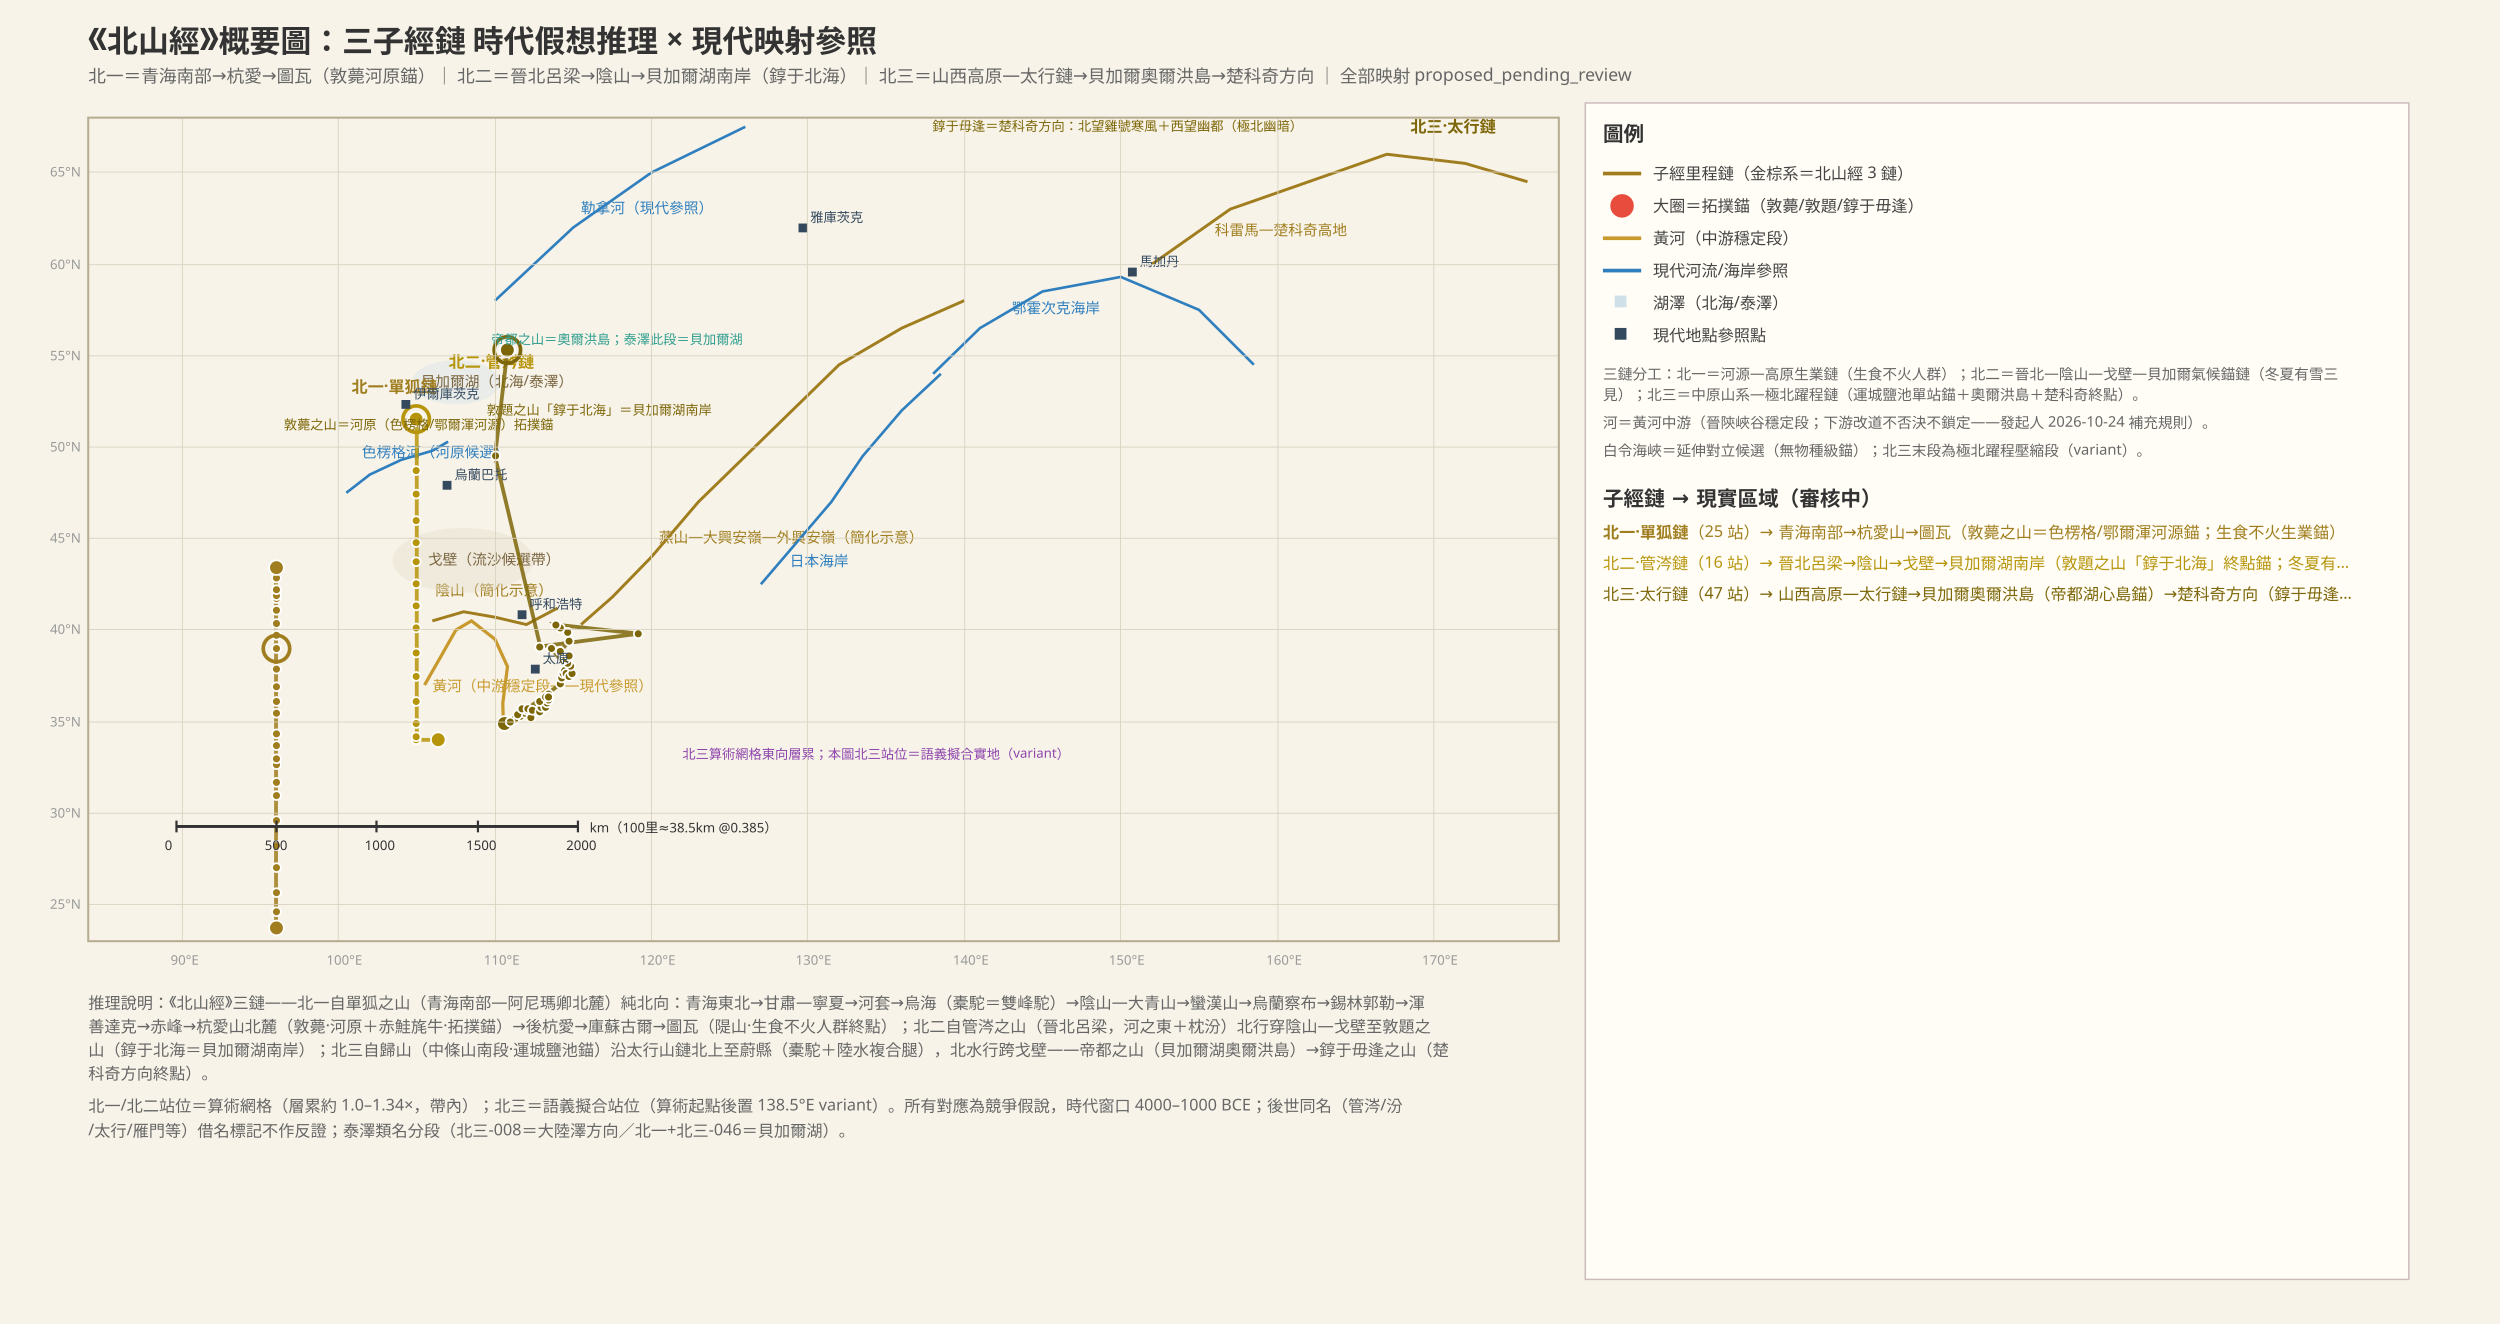
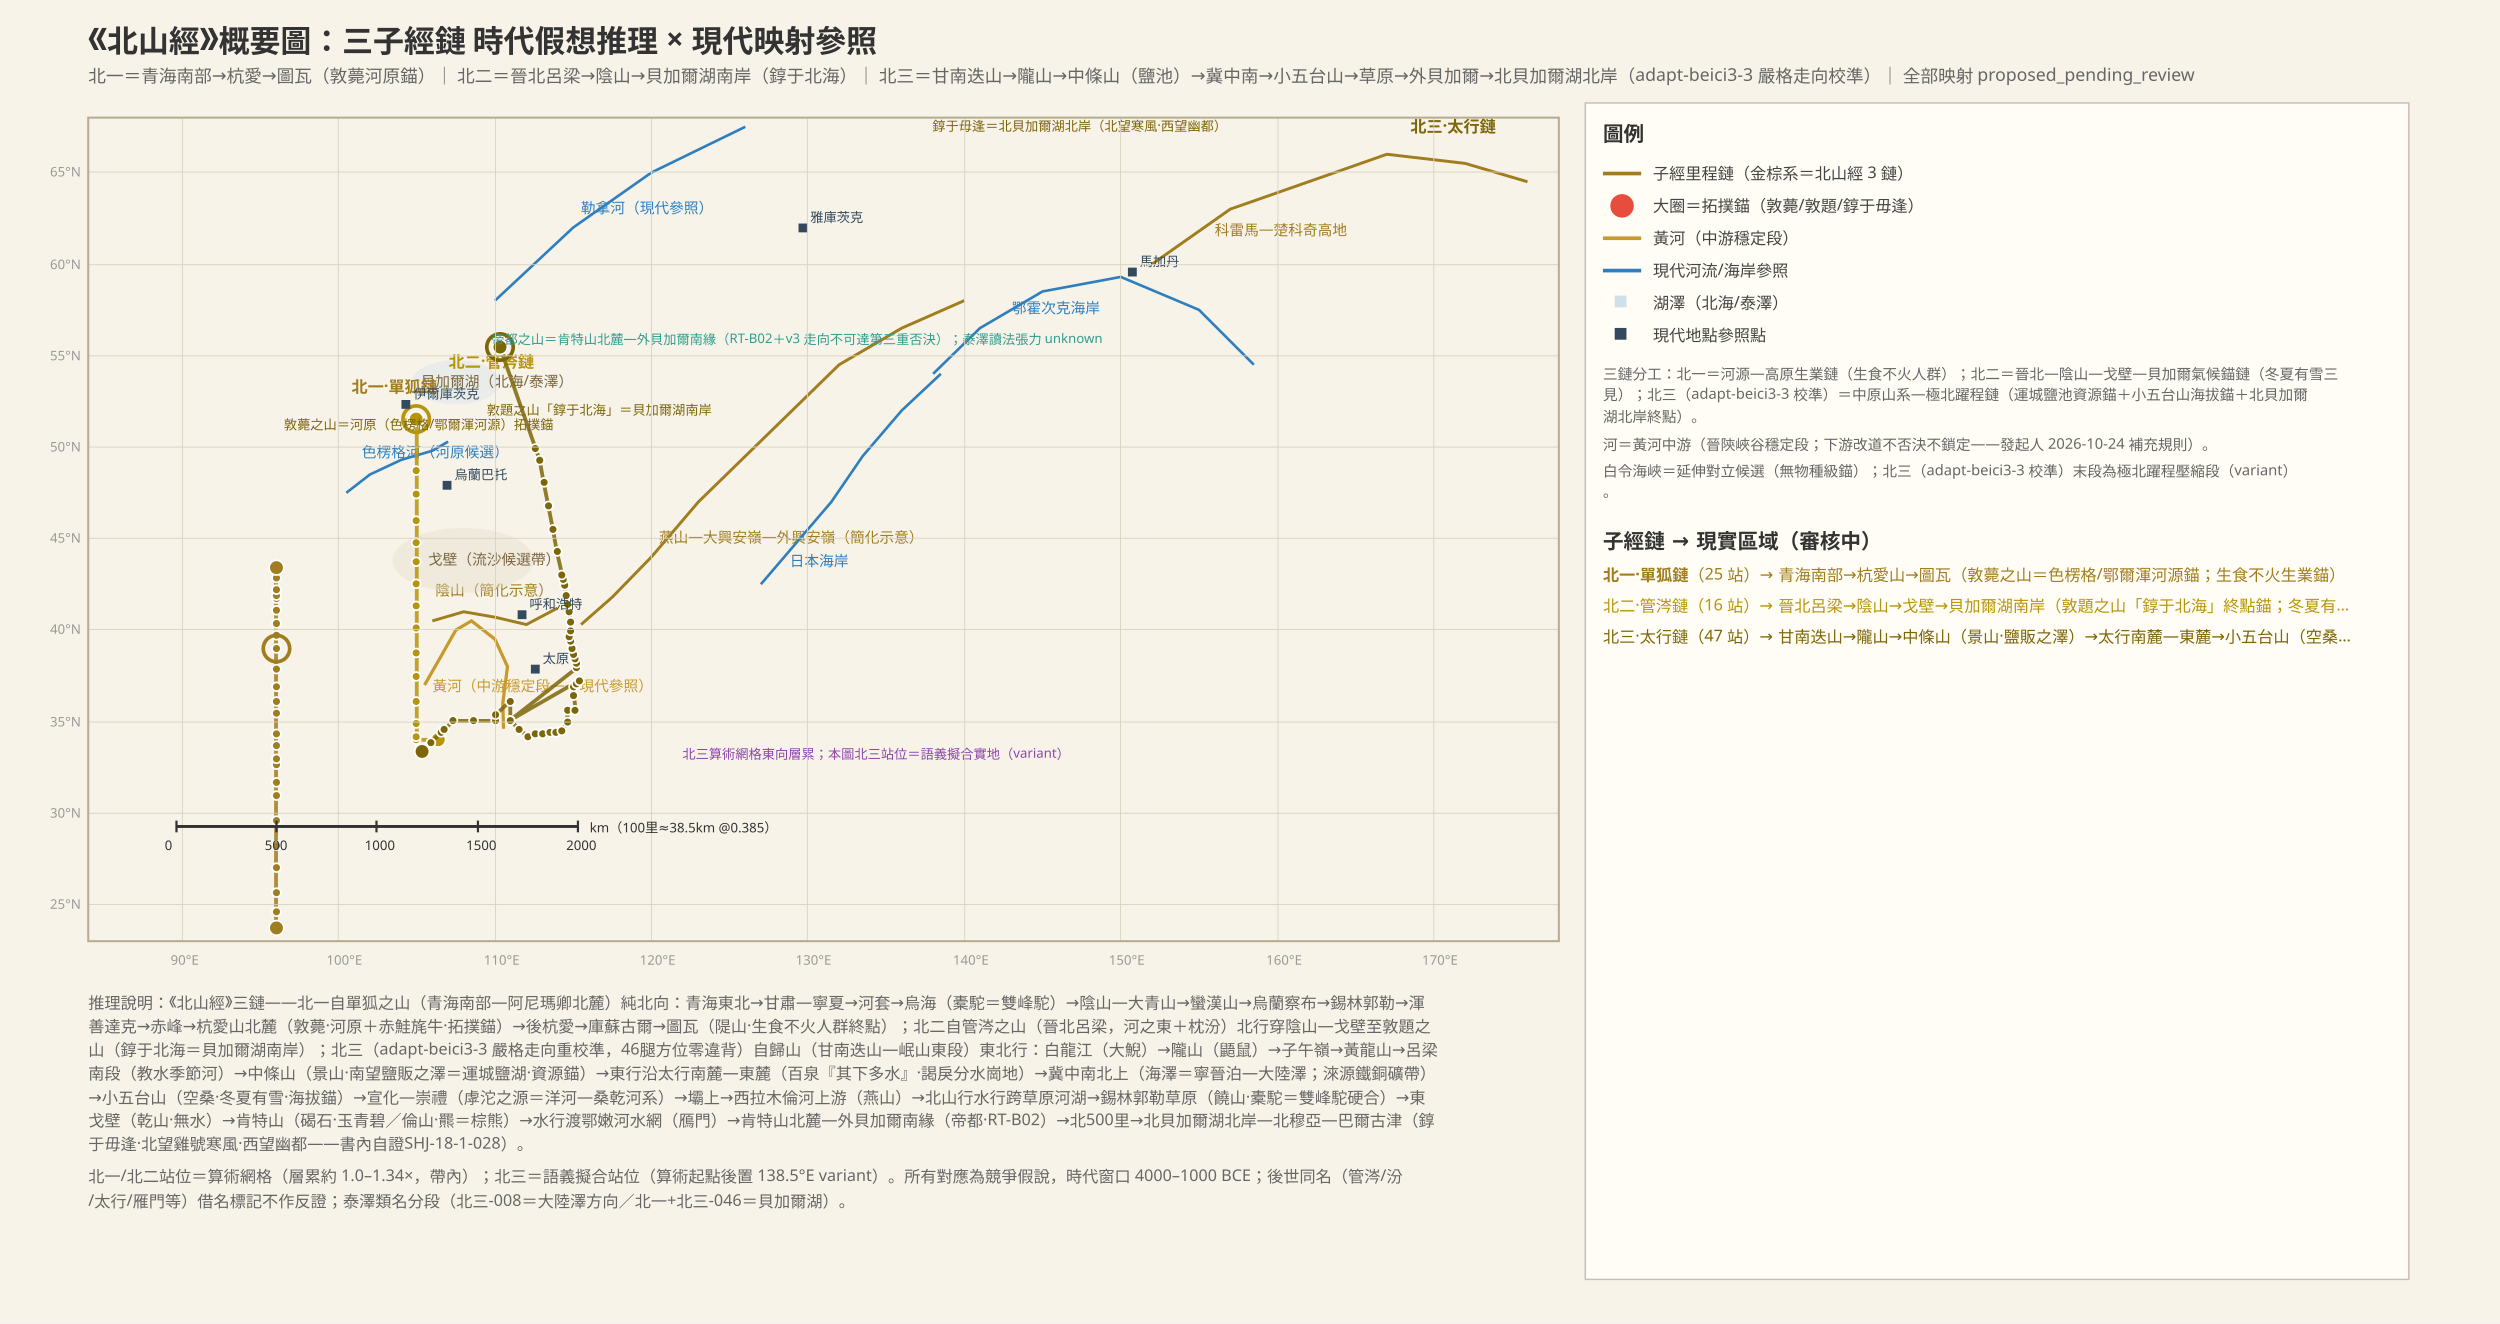
<svg xmlns="http://www.w3.org/2000/svg" width="1700" height="900" font-family="PingFang SC, Hiragino Sans GB, Microsoft YaHei, sans-serif">
  <rect width="1700" height="900" fill="#f7f3e8" />
  <clipPath id="mapclip">
    <rect x="60" y="80" width="1000" height="560" />
  </clipPath>
  <defs>
    <clipPath id="mapclip">
      <rect x="60" y="80" width="1000" height="560" />
    </clipPath>
    <pattern id="sand" width="8" height="8" patternUnits="userSpaceOnUse">
      <rect width="8" height="8" fill="#efe3c0" />
      <circle cx="2" cy="2" r="0.8" fill="#d6b96a" />
      <circle cx="6" cy="6" r="0.8" fill="#d6b96a" />
    </pattern>
  </defs>
  <text x="60" y="34" font-size="21" font-weight="bold" fill="#333">《北山經》概要圖：三子經鏈 時代假想推理 × 現代映射參照</text>
-   <text x="60" y="56" font-size="12" fill="#666">北一＝青海南部→杭愛→圖瓦（敦薨河原錨）｜ 北二＝晉北呂梁→陰山→貝加爾湖南岸（錞于北海）｜ 北三＝山西高原—太行鏈→貝加爾奧爾洪島→楚科奇方向 ｜ 全部映射 proposed_pending_review</text>
+   <text x="60" y="56" font-size="12" fill="#666">北一＝青海南部→杭愛→圖瓦（敦薨河原錨）｜ 北二＝晉北呂梁→陰山→貝加爾湖南岸（錞于北海）｜ 北三＝甘南迭山→隴山→中條山（鹽池）→冀中南→小五台山→草原→外貝加爾→北貝加爾湖北岸（adapt-beici3-3 嚴格走向校準）｜ 全部映射 proposed_pending_review</text>
  <g clip-path="url(#mapclip)">
    <polyline points="288.7,465.8 299.4,447.1 310.0,428.4 320.6,422.2 336.6,434.7 345.1,453.3 341.9,478.2 342.4,495.6" fill="none" stroke="#c89a2e" stroke-width="2.2" />
    <text x="294" y="470" font-size="10" fill="#c89a2e">黃河（中游穩定段——現代參照）</text>
    <polyline points="294.0,422.2 315.3,416.0 336.6,419.7 357.9,424.7 379.1,413.5" fill="none" stroke="#a07d1e" stroke-width="2" />
    <text x="296" y="405" font-size="10" fill="#a07d1e">陰山（簡化示意）</text>
    <polyline points="395.1,424.7 416.4,406.0 443.0,378.7 474.9,341.3 506.8,310.2 538.7,279.1 570.6,248.0 613.2,223.1 655.7,204.4" fill="none" stroke="#a07d1e" stroke-width="2" />
    <text x="448" y="369" font-size="10" fill="#a07d1e">燕山—大興安嶺—外興安嶺（簡化示意）</text>
    <polyline points="235.5,335.1 251.5,322.7 272.8,312.7 294.0,306.5 304.7,300.3" fill="none" stroke="#2f7fbf" stroke-width="1.8" />
    <text x="246" y="311" font-size="10" fill="#2f7fbf">色楞格河（河原候選）</text>
    <polyline points="336.6,204.4 389.8,154.7 443.0,117.3 506.8,86.2" fill="none" stroke="#2f7fbf" stroke-width="1.8" />
    <text x="395" y="145" font-size="10" fill="#2f7fbf">勒拿河（現代參照）</text>
    <polyline points="634.5,254.2 666.4,223.1 708.9,198.2 762.1,188.3 815.3,210.7 852.6,248.0" fill="none" stroke="#2f7fbf" stroke-width="1.8" />
    <text x="688" y="213" font-size="10" fill="#2f7fbf">鄂霍次克海岸</text>
    <polyline points="517.4,397.3 538.7,372.4 565.3,341.3 586.6,310.2 613.2,279.1 639.8,254.2" fill="none" stroke="#2f7fbf" stroke-width="1.8" />
    <text x="537" y="385" font-size="10" fill="#2f7fbf">日本海岸</text>
    <polyline points="783.4,179.6 836.6,142.2 889.8,123.6 943.0,104.9 996.2,111.1 1038.7,123.6" fill="none" stroke="#a07d1e" stroke-width="2" />
    <text x="826" y="160" font-size="10" fill="#a07d1e">科雷馬—楚科奇高地</text>
    <ellipse cx="310" cy="260" rx="30" ry="15" fill="#cfe0e8" opacity="0.35" />
    <text x="286" y="263" font-size="10" fill="#7a6540">貝加爾湖（北海/泰澤）</text>
    <ellipse cx="315" cy="381" rx="48" ry="22" fill="#e2d9c8" opacity="0.35" />
    <text x="291" y="384" font-size="10" fill="#7a6540">戈壁（流沙候選帶）</text>
    <polyline points="187.7,631.0 187.7,620.2 187.7,607.3 187.7,590.0 187.7,574.8 187.7,558.4 187.7,541.1 187.7,532.5 187.7,520.4 187.7,515.7 187.7,507.0 187.7,499.3 187.7,485.4 187.7,476.7 187.7,466.8 187.7,454.7 187.7,440.9 187.7,432.3 187.7,423.6 187.7,415.0 187.7,407.2 187.7,405.0 187.7,400.7 187.7,393.0 187.7,385.6" fill="none" stroke="#a07d1e" stroke-width="2.6" opacity="0.85" />
    <circle cx="188" cy="631" r="5" fill="#a07d1e" stroke="#fff" stroke-width="1.2" />
    <circle cx="188" cy="620" r="3" fill="#a07d1e" stroke="#fff" stroke-width="1.2" />
    <circle cx="188" cy="607" r="3" fill="#a07d1e" stroke="#fff" stroke-width="1.2" />
    <circle cx="188" cy="590" r="3" fill="#a07d1e" stroke="#fff" stroke-width="1.2" />
    <circle cx="188" cy="575" r="3" fill="#a07d1e" stroke="#fff" stroke-width="1.2" />
    <circle cx="188" cy="558" r="3" fill="#a07d1e" stroke="#fff" stroke-width="1.2" />
    <circle cx="188" cy="541" r="3" fill="#a07d1e" stroke="#fff" stroke-width="1.2" />
    <circle cx="188" cy="532" r="3" fill="#a07d1e" stroke="#fff" stroke-width="1.2" />
    <circle cx="188" cy="520" r="3" fill="#a07d1e" stroke="#fff" stroke-width="1.2" />
    <circle cx="188" cy="516" r="3" fill="#a07d1e" stroke="#fff" stroke-width="1.2" />
    <circle cx="188" cy="507" r="3" fill="#a07d1e" stroke="#fff" stroke-width="1.2" />
    <circle cx="188" cy="499" r="3" fill="#a07d1e" stroke="#fff" stroke-width="1.2" />
    <circle cx="188" cy="485" r="3" fill="#a07d1e" stroke="#fff" stroke-width="1.2" />
    <circle cx="188" cy="477" r="3" fill="#a07d1e" stroke="#fff" stroke-width="1.2" />
    <circle cx="188" cy="467" r="3" fill="#a07d1e" stroke="#fff" stroke-width="1.2" />
    <circle cx="188" cy="455" r="3" fill="#a07d1e" stroke="#fff" stroke-width="1.2" />
    <circle cx="188" cy="441" r="3" fill="#a07d1e" stroke="#fff" stroke-width="1.2" />
    <circle cx="188" cy="432" r="3" fill="#a07d1e" stroke="#fff" stroke-width="1.2" />
    <circle cx="188" cy="424" r="3" fill="#a07d1e" stroke="#fff" stroke-width="1.2" />
    <circle cx="188" cy="415" r="3" fill="#a07d1e" stroke="#fff" stroke-width="1.2" />
    <circle cx="188" cy="407" r="3" fill="#a07d1e" stroke="#fff" stroke-width="1.2" />
    <circle cx="188" cy="405" r="3" fill="#a07d1e" stroke="#fff" stroke-width="1.2" />
    <circle cx="188" cy="401" r="3" fill="#a07d1e" stroke="#fff" stroke-width="1.2" />
    <circle cx="188" cy="393" r="3" fill="#a07d1e" stroke="#fff" stroke-width="1.2" />
    <circle cx="188" cy="386" r="5" fill="#a07d1e" stroke="#fff" stroke-width="1.2" />
    <circle cx="188" cy="441" r="9" fill="none" stroke="#a07d1e" stroke-width="2.5" />
    <text x="239" y="267" font-size="11" font-weight="bold" fill="#a07d1e">北一·單狐鏈</text>
    <polyline points="298.2,503.1 283.4,503.1 283.4,500.9 283.4,492.3 283.4,477.1 283.4,459.9 283.4,443.5 283.4,427.1 283.4,411.9 283.4,396.8 283.4,381.7 283.4,368.7 283.4,353.7 283.4,336.4 283.4,319.9 283.4,285.3" fill="none" stroke="#b7950b" stroke-width="2.6" opacity="0.85" />
    <circle cx="298" cy="503" r="5" fill="#b7950b" stroke="#fff" stroke-width="1.2" />
    <circle cx="283" cy="503" r="3" fill="#b7950b" stroke="#fff" stroke-width="1.2" />
    <circle cx="283" cy="501" r="3" fill="#b7950b" stroke="#fff" stroke-width="1.2" />
    <circle cx="283" cy="492" r="3" fill="#b7950b" stroke="#fff" stroke-width="1.2" />
    <circle cx="283" cy="477" r="3" fill="#b7950b" stroke="#fff" stroke-width="1.2" />
    <circle cx="283" cy="460" r="3" fill="#b7950b" stroke="#fff" stroke-width="1.2" />
    <circle cx="283" cy="444" r="3" fill="#b7950b" stroke="#fff" stroke-width="1.2" />
    <circle cx="283" cy="427" r="3" fill="#b7950b" stroke="#fff" stroke-width="1.2" />
    <circle cx="283" cy="412" r="3" fill="#b7950b" stroke="#fff" stroke-width="1.2" />
    <circle cx="283" cy="397" r="3" fill="#b7950b" stroke="#fff" stroke-width="1.2" />
    <circle cx="283" cy="382" r="3" fill="#b7950b" stroke="#fff" stroke-width="1.2" />
    <circle cx="283" cy="369" r="3" fill="#b7950b" stroke="#fff" stroke-width="1.2" />
    <circle cx="283" cy="354" r="3" fill="#b7950b" stroke="#fff" stroke-width="1.2" />
    <circle cx="283" cy="336" r="3" fill="#b7950b" stroke="#fff" stroke-width="1.2" />
    <circle cx="283" cy="320" r="3" fill="#b7950b" stroke="#fff" stroke-width="1.2" />
    <circle cx="283" cy="285" r="5" fill="#b7950b" stroke="#fff" stroke-width="1.2" />
    <circle cx="283" cy="285" r="9" fill="none" stroke="#b7950b" stroke-width="2.5" />
    <text x="305" y="250" font-size="11" font-weight="bold" fill="#b7950b">北二·管涔鏈</text>
-     <polyline points="343.0,492.3 354.4,486.9 357.3,483.8 360.0,483.2 356.8,485.1 363.7,484.4 366.9,483.8 361.1,488.2 358.4,482.6 346.7,490.9 350.4,489.4 352.0,485.7 355.2,482.0 359.1,482.2 361.6,483.0 366.9,484.4 367.7,480.7 371.5,481.0 372.2,477.6 373.0,475.7 372.6,472.0 366.9,476.7 370.9,474.1 372.8,473.9 346.7,490.9 381.3,464.9 382.3,461.4 382.6,457.6 383.9,456.4 385.3,458.1 386.8,459.6 388.9,458.1 374.9,440.9 388.2,453.0 385.5,451.5 382.9,449.2 385.0,447.7 386.6,445.6 381.3,442.8 386.6,436.4 385.5,430.3 380.7,427.2 377.6,424.7 434.3,430.9 367.4,439.6 336.6,310.2 345.1,238.0" fill="none" stroke="#7d6608" stroke-width="2.6" opacity="0.85" />
-     <circle cx="343" cy="492" r="5" fill="#7d6608" stroke="#fff" stroke-width="1.2" />
-     <circle cx="354" cy="487" r="3" fill="#7d6608" stroke="#fff" stroke-width="1.2" />
-     <circle cx="357" cy="484" r="3" fill="#7d6608" stroke="#fff" stroke-width="1.2" />
-     <circle cx="360" cy="483" r="3" fill="#7d6608" stroke="#fff" stroke-width="1.2" />
-     <circle cx="357" cy="485" r="3" fill="#7d6608" stroke="#fff" stroke-width="1.2" />
-     <circle cx="364" cy="484" r="3" fill="#7d6608" stroke="#fff" stroke-width="1.2" />
-     <circle cx="367" cy="484" r="3" fill="#7d6608" stroke="#fff" stroke-width="1.2" />
-     <circle cx="361" cy="488" r="3" fill="#7d6608" stroke="#fff" stroke-width="1.2" />
-     <circle cx="358" cy="483" r="3" fill="#7d6608" stroke="#fff" stroke-width="1.2" />
-     <circle cx="347" cy="491" r="3" fill="#7d6608" stroke="#fff" stroke-width="1.2" />
-     <circle cx="350" cy="489" r="3" fill="#7d6608" stroke="#fff" stroke-width="1.2" />
-     <circle cx="352" cy="486" r="3" fill="#7d6608" stroke="#fff" stroke-width="1.2" />
-     <circle cx="355" cy="482" r="3" fill="#7d6608" stroke="#fff" stroke-width="1.2" />
-     <circle cx="359" cy="482" r="3" fill="#7d6608" stroke="#fff" stroke-width="1.2" />
-     <circle cx="362" cy="483" r="3" fill="#7d6608" stroke="#fff" stroke-width="1.2" />
-     <circle cx="367" cy="484" r="3" fill="#7d6608" stroke="#fff" stroke-width="1.2" />
-     <circle cx="368" cy="481" r="3" fill="#7d6608" stroke="#fff" stroke-width="1.2" />
-     <circle cx="371" cy="481" r="3" fill="#7d6608" stroke="#fff" stroke-width="1.2" />
-     <circle cx="372" cy="478" r="3" fill="#7d6608" stroke="#fff" stroke-width="1.2" />
-     <circle cx="373" cy="476" r="3" fill="#7d6608" stroke="#fff" stroke-width="1.2" />
-     <circle cx="373" cy="472" r="3" fill="#7d6608" stroke="#fff" stroke-width="1.2" />
-     <circle cx="367" cy="477" r="3" fill="#7d6608" stroke="#fff" stroke-width="1.2" />
-     <circle cx="371" cy="474" r="3" fill="#7d6608" stroke="#fff" stroke-width="1.2" />
-     <circle cx="373" cy="474" r="3" fill="#7d6608" stroke="#fff" stroke-width="1.2" />
-     <circle cx="347" cy="491" r="3" fill="#7d6608" stroke="#fff" stroke-width="1.2" />
-     <circle cx="381" cy="465" r="3" fill="#7d6608" stroke="#fff" stroke-width="1.2" />
-     <circle cx="382" cy="461" r="3" fill="#7d6608" stroke="#fff" stroke-width="1.2" />
-     <circle cx="383" cy="458" r="3" fill="#7d6608" stroke="#fff" stroke-width="1.2" />
-     <circle cx="384" cy="456" r="3" fill="#7d6608" stroke="#fff" stroke-width="1.2" />
-     <circle cx="385" cy="458" r="3" fill="#7d6608" stroke="#fff" stroke-width="1.2" />
-     <circle cx="387" cy="460" r="3" fill="#7d6608" stroke="#fff" stroke-width="1.2" />
-     <circle cx="389" cy="458" r="3" fill="#7d6608" stroke="#fff" stroke-width="1.2" />
-     <circle cx="375" cy="441" r="3" fill="#7d6608" stroke="#fff" stroke-width="1.2" />
-     <circle cx="388" cy="453" r="3" fill="#7d6608" stroke="#fff" stroke-width="1.2" />
-     <circle cx="386" cy="451" r="3" fill="#7d6608" stroke="#fff" stroke-width="1.2" />
-     <circle cx="383" cy="449" r="3" fill="#7d6608" stroke="#fff" stroke-width="1.2" />
-     <circle cx="385" cy="448" r="3" fill="#7d6608" stroke="#fff" stroke-width="1.2" />
-     <circle cx="387" cy="446" r="3" fill="#7d6608" stroke="#fff" stroke-width="1.2" />
-     <circle cx="381" cy="443" r="3" fill="#7d6608" stroke="#fff" stroke-width="1.2" />
-     <circle cx="387" cy="436" r="3" fill="#7d6608" stroke="#fff" stroke-width="1.2" />
-     <circle cx="386" cy="430" r="3" fill="#7d6608" stroke="#fff" stroke-width="1.2" />
-     <circle cx="381" cy="427" r="3" fill="#7d6608" stroke="#fff" stroke-width="1.2" />
-     <circle cx="378" cy="425" r="3" fill="#7d6608" stroke="#fff" stroke-width="1.2" />
-     <circle cx="434" cy="431" r="3" fill="#7d6608" stroke="#fff" stroke-width="1.2" />
-     <circle cx="367" cy="440" r="3" fill="#7d6608" stroke="#fff" stroke-width="1.2" />
-     <circle cx="337" cy="310" r="3" fill="#7d6608" stroke="#fff" stroke-width="1.2" />
-     <circle cx="345" cy="238" r="5" fill="#7d6608" stroke="#fff" stroke-width="1.2" />
-     <circle cx="345" cy="238" r="9" fill="none" stroke="#7d6608" stroke-width="2.5" />
+     <polyline points="287.0,510.7 293.4,504.6 299.7,498.4 301.9,496.3 308.3,490.2 321.8,490.2 337.4,490.2 337.4,485.8 347.0,476.7 347.0,489.7 352.6,495.6 358.9,500.6 363.7,499.4 368.5,498.8 373.8,498.1 377.6,497.5 382.3,496.9 385.5,491.3 386.1,483.2 391.4,482.6 390.3,473.2 389.8,467.0 391.9,465.2 394.0,462.7 347.0,489.7 392.4,454.0 391.9,450.8 390.9,447.7 389.8,444.6 388.7,440.9 387.7,435.9 387.1,432.8 388.2,429.1 387.7,422.8 387.1,416.0 386.1,411.0 385.0,404.8 383.9,398.0 382.9,394.2 382.3,391.1 378.6,374.9 376.0,360.0 372.8,343.8 369.6,327.6 366.9,312.7 364.3,305.2 339.8,235.6" fill="none" stroke="#7d6608" stroke-width="2.6" opacity="0.85" />
+     <circle cx="287" cy="511" r="5" fill="#7d6608" stroke="#fff" stroke-width="1.2" />
+     <circle cx="293" cy="505" r="3" fill="#7d6608" stroke="#fff" stroke-width="1.2" />
+     <circle cx="300" cy="498" r="3" fill="#7d6608" stroke="#fff" stroke-width="1.2" />
+     <circle cx="302" cy="496" r="3" fill="#7d6608" stroke="#fff" stroke-width="1.2" />
+     <circle cx="308" cy="490" r="3" fill="#7d6608" stroke="#fff" stroke-width="1.2" />
+     <circle cx="322" cy="490" r="3" fill="#7d6608" stroke="#fff" stroke-width="1.2" />
+     <circle cx="337" cy="490" r="3" fill="#7d6608" stroke="#fff" stroke-width="1.2" />
+     <circle cx="337" cy="486" r="3" fill="#7d6608" stroke="#fff" stroke-width="1.2" />
+     <circle cx="347" cy="477" r="3" fill="#7d6608" stroke="#fff" stroke-width="1.2" />
+     <circle cx="347" cy="490" r="3" fill="#7d6608" stroke="#fff" stroke-width="1.2" />
+     <circle cx="353" cy="496" r="3" fill="#7d6608" stroke="#fff" stroke-width="1.2" />
+     <circle cx="359" cy="501" r="3" fill="#7d6608" stroke="#fff" stroke-width="1.2" />
+     <circle cx="364" cy="499" r="3" fill="#7d6608" stroke="#fff" stroke-width="1.2" />
+     <circle cx="369" cy="499" r="3" fill="#7d6608" stroke="#fff" stroke-width="1.2" />
+     <circle cx="374" cy="498" r="3" fill="#7d6608" stroke="#fff" stroke-width="1.2" />
+     <circle cx="378" cy="498" r="3" fill="#7d6608" stroke="#fff" stroke-width="1.2" />
+     <circle cx="382" cy="497" r="3" fill="#7d6608" stroke="#fff" stroke-width="1.2" />
+     <circle cx="386" cy="491" r="3" fill="#7d6608" stroke="#fff" stroke-width="1.2" />
+     <circle cx="386" cy="483" r="3" fill="#7d6608" stroke="#fff" stroke-width="1.2" />
+     <circle cx="391" cy="483" r="3" fill="#7d6608" stroke="#fff" stroke-width="1.2" />
+     <circle cx="390" cy="473" r="3" fill="#7d6608" stroke="#fff" stroke-width="1.2" />
+     <circle cx="390" cy="467" r="3" fill="#7d6608" stroke="#fff" stroke-width="1.2" />
+     <circle cx="392" cy="465" r="3" fill="#7d6608" stroke="#fff" stroke-width="1.2" />
+     <circle cx="394" cy="463" r="3" fill="#7d6608" stroke="#fff" stroke-width="1.2" />
+     <circle cx="347" cy="490" r="3" fill="#7d6608" stroke="#fff" stroke-width="1.2" />
+     <circle cx="392" cy="454" r="3" fill="#7d6608" stroke="#fff" stroke-width="1.2" />
+     <circle cx="392" cy="451" r="3" fill="#7d6608" stroke="#fff" stroke-width="1.2" />
+     <circle cx="391" cy="448" r="3" fill="#7d6608" stroke="#fff" stroke-width="1.2" />
+     <circle cx="390" cy="445" r="3" fill="#7d6608" stroke="#fff" stroke-width="1.2" />
+     <circle cx="389" cy="441" r="3" fill="#7d6608" stroke="#fff" stroke-width="1.2" />
+     <circle cx="388" cy="436" r="3" fill="#7d6608" stroke="#fff" stroke-width="1.2" />
+     <circle cx="387" cy="433" r="3" fill="#7d6608" stroke="#fff" stroke-width="1.2" />
+     <circle cx="388" cy="429" r="3" fill="#7d6608" stroke="#fff" stroke-width="1.2" />
+     <circle cx="388" cy="423" r="3" fill="#7d6608" stroke="#fff" stroke-width="1.2" />
+     <circle cx="387" cy="416" r="3" fill="#7d6608" stroke="#fff" stroke-width="1.2" />
+     <circle cx="386" cy="411" r="3" fill="#7d6608" stroke="#fff" stroke-width="1.2" />
+     <circle cx="385" cy="405" r="3" fill="#7d6608" stroke="#fff" stroke-width="1.2" />
+     <circle cx="384" cy="398" r="3" fill="#7d6608" stroke="#fff" stroke-width="1.2" />
+     <circle cx="383" cy="394" r="3" fill="#7d6608" stroke="#fff" stroke-width="1.2" />
+     <circle cx="382" cy="391" r="3" fill="#7d6608" stroke="#fff" stroke-width="1.2" />
+     <circle cx="379" cy="375" r="3" fill="#7d6608" stroke="#fff" stroke-width="1.2" />
+     <circle cx="376" cy="360" r="3" fill="#7d6608" stroke="#fff" stroke-width="1.2" />
+     <circle cx="373" cy="344" r="3" fill="#7d6608" stroke="#fff" stroke-width="1.2" />
+     <circle cx="370" cy="328" r="3" fill="#7d6608" stroke="#fff" stroke-width="1.2" />
+     <circle cx="367" cy="313" r="3" fill="#7d6608" stroke="#fff" stroke-width="1.2" />
+     <circle cx="364" cy="305" r="3" fill="#7d6608" stroke="#fff" stroke-width="1.2" />
+     <circle cx="340" cy="236" r="5" fill="#7d6608" stroke="#fff" stroke-width="1.2" />
+     <circle cx="340" cy="236" r="9" fill="none" stroke="#7d6608" stroke-width="2.5" />
    <text x="959" y="90" font-size="11" font-weight="bold" fill="#7d6608">北三·太行鏈</text>
    <text x="193" y="292" font-size="9" fill="#7d6608">敦薨之山＝河原（色楞格/鄂爾渾河源）拓撲錨</text>
    <text x="331" y="282" font-size="9" fill="#7d6608">敦題之山「錞于北海」＝貝加爾湖南岸</text>
-     <text x="334" y="234" font-size="9" fill="#2f9e8f">帝都之山＝奧爾洪島；泰澤此段＝貝加爾湖</text>
-     <text x="634" y="89" font-size="9" fill="#7d6608">錞于毋逢＝楚科奇方向：北望雞號寒風＋西望幽都（極北幽暗）</text>
+     <text x="334" y="234" font-size="9" fill="#2f9e8f">帝都之山＝肯特山北麓—外貝加爾南緣（RT-B02＋v3 走向不可達第三重否決）；泰澤讀法張力 unknown</text>
+     <text x="634" y="89" font-size="9" fill="#7d6608">錞于毋逢＝北貝加爾湖北岸（北望寒風·西望幽都）</text>
    <text x="464" y="516" font-size="9" fill="#8e44ad">北三算術網格東向層累；本圖北三站位＝語義擬合實地（variant）</text>
    <rect x="361" y="452" width="6" height="6" fill="#34495e" />
    <text x="369" y="451" font-size="9" fill="#34495e">太原</text>
    <rect x="352" y="415" width="6" height="6" fill="#34495e" />
    <text x="360" y="414" font-size="9" fill="#34495e">呼和浩特</text>
    <rect x="301" y="327" width="6" height="6" fill="#34495e" />
    <text x="309" y="326" font-size="9" fill="#34495e">烏蘭巴托</text>
    <rect x="273" y="272" width="6" height="6" fill="#34495e" />
    <text x="281" y="271" font-size="9" fill="#34495e">伊爾庫茨克</text>
    <rect x="543" y="152" width="6" height="6" fill="#34495e" />
    <text x="551" y="151" font-size="9" fill="#34495e">雅庫茨克</text>
    <rect x="767" y="182" width="6" height="6" fill="#34495e" />
    <text x="775" y="181" font-size="9" fill="#34495e">馬加丹</text>
  </g>
  <line x1="124" y1="640" x2="124" y2="80" stroke="#d9d2c0" stroke-width="0.6" />
  <text x="116" y="656" font-size="9" fill="#999">90°E</text>
  <line x1="230" y1="640" x2="230" y2="80" stroke="#d9d2c0" stroke-width="0.6" />
  <text x="222" y="656" font-size="9" fill="#999">100°E</text>
  <line x1="337" y1="640" x2="337" y2="80" stroke="#d9d2c0" stroke-width="0.6" />
  <text x="329" y="656" font-size="9" fill="#999">110°E</text>
  <line x1="443" y1="640" x2="443" y2="80" stroke="#d9d2c0" stroke-width="0.6" />
  <text x="435" y="656" font-size="9" fill="#999">120°E</text>
  <line x1="549" y1="640" x2="549" y2="80" stroke="#d9d2c0" stroke-width="0.6" />
  <text x="541" y="656" font-size="9" fill="#999">130°E</text>
  <line x1="656" y1="640" x2="656" y2="80" stroke="#d9d2c0" stroke-width="0.6" />
  <text x="648" y="656" font-size="9" fill="#999">140°E</text>
  <line x1="762" y1="640" x2="762" y2="80" stroke="#d9d2c0" stroke-width="0.6" />
  <text x="754" y="656" font-size="9" fill="#999">150°E</text>
  <line x1="869" y1="640" x2="869" y2="80" stroke="#d9d2c0" stroke-width="0.6" />
  <text x="861" y="656" font-size="9" fill="#999">160°E</text>
  <line x1="975" y1="640" x2="975" y2="80" stroke="#d9d2c0" stroke-width="0.6" />
  <text x="967" y="656" font-size="9" fill="#999">170°E</text>
  <line x1="60" y1="615" x2="1060" y2="615" stroke="#d9d2c0" stroke-width="0.6" />
  <text x="34" y="618" font-size="9" fill="#999">25°N</text>
  <line x1="60" y1="553" x2="1060" y2="553" stroke="#d9d2c0" stroke-width="0.6" />
  <text x="34" y="556" font-size="9" fill="#999">30°N</text>
  <line x1="60" y1="491" x2="1060" y2="491" stroke="#d9d2c0" stroke-width="0.6" />
  <text x="34" y="494" font-size="9" fill="#999">35°N</text>
  <line x1="60" y1="428" x2="1060" y2="428" stroke="#d9d2c0" stroke-width="0.6" />
  <text x="34" y="431" font-size="9" fill="#999">40°N</text>
  <line x1="60" y1="366" x2="1060" y2="366" stroke="#d9d2c0" stroke-width="0.6" />
  <text x="34" y="369" font-size="9" fill="#999">45°N</text>
  <line x1="60" y1="304" x2="1060" y2="304" stroke="#d9d2c0" stroke-width="0.6" />
  <text x="34" y="307" font-size="9" fill="#999">50°N</text>
  <line x1="60" y1="242" x2="1060" y2="242" stroke="#d9d2c0" stroke-width="0.6" />
  <text x="34" y="245" font-size="9" fill="#999">55°N</text>
  <line x1="60" y1="180" x2="1060" y2="180" stroke="#d9d2c0" stroke-width="0.6" />
  <text x="34" y="183" font-size="9" fill="#999">60°N</text>
  <line x1="60" y1="117" x2="1060" y2="117" stroke="#d9d2c0" stroke-width="0.6" />
  <text x="34" y="120" font-size="9" fill="#999">65°N</text>
  <rect x="60" y="80" width="1000" height="560" fill="none" stroke="#b8ad92" stroke-width="1.4" />
  <line x1="120" y1="562" x2="393" y2="562" stroke="#333" stroke-width="2" />
  <line x1="120" y1="558" x2="120" y2="566" stroke="#333" stroke-width="1.5" />
  <text x="112" y="578" font-size="9" fill="#333">0</text>
  <line x1="188" y1="558" x2="188" y2="566" stroke="#333" stroke-width="1.5" />
  <text x="180" y="578" font-size="9" fill="#333">500</text>
  <line x1="256" y1="558" x2="256" y2="566" stroke="#333" stroke-width="1.5" />
  <text x="248" y="578" font-size="9" fill="#333">1000</text>
  <line x1="325" y1="558" x2="325" y2="566" stroke="#333" stroke-width="1.5" />
  <text x="317" y="578" font-size="9" fill="#333">1500</text>
  <line x1="393" y1="558" x2="393" y2="566" stroke="#333" stroke-width="1.5" />
  <text x="385" y="578" font-size="9" fill="#333">2000</text>
  <text x="401" y="566" font-size="9" fill="#333">km（100里≈38.5km @0.385）</text>
  <rect x="1078" y="70" width="560" height="800" fill="#fffdf5" stroke="#cbb" />
  <text x="1090" y="96" font-size="14" font-weight="bold" fill="#333">圖例</text>
  <line x1="1090" y1="118" x2="1116" y2="118" stroke="#a07d1e" stroke-width="2.5" />
  <text x="1124" y="122" font-size="11" fill="#444">子經里程鏈（金棕系＝北山經 3 鏈）</text>
  <circle cx="1103" cy="140" r="8" fill="#e74c3c" />
  <text x="1124" y="144" font-size="11" fill="#444">大圈＝拓撲錨（敦薨/敦題/錞于毋逢）</text>
  <line x1="1090" y1="162" x2="1116" y2="162" stroke="#c89a2e" stroke-width="2.5" />
  <text x="1124" y="166" font-size="11" fill="#444">黃河（中游穩定段）</text>
  <line x1="1090" y1="184" x2="1116" y2="184" stroke="#2f7fbf" stroke-width="2.5" />
  <text x="1124" y="188" font-size="11" fill="#444">現代河流/海岸參照</text>
  <rect x="1098" y="201" width="8" height="8" fill="#cfe0e8" />
  <text x="1124" y="210" font-size="11" fill="#444">湖澤（北海/泰澤）</text>
  <rect x="1098" y="223" width="8" height="8" fill="#34495e" />
  <text x="1124" y="232" font-size="11" fill="#444">現代地點參照點</text>
  <text x="1090" y="258" font-size="10" fill="#666">三鏈分工：北一＝河源—高原生業鏈（生食不火人群）；北二＝晉北—陰山—戈壁—貝加爾氣候錨鏈（冬夏有雪三</text>
-   <text x="1090" y="272" font-size="10" fill="#666">見）；北三＝中原山系—極北躍程鏈（運城鹽池單站錨＋奧爾洪島＋楚科奇終點）。</text>
-   <text x="1090" y="291" font-size="10" fill="#666">河＝黃河中游（晉陝峽谷穩定段；下游改道不否決不鎖定——發起人 2026-10-24 補充規則）。</text>
-   <text x="1090" y="310" font-size="10" fill="#666">白令海峽＝延伸對立候選（無物種級錨）；北三末段為極北躍程壓縮段（variant）。</text>
-   <text x="1090" y="344.0" font-size="14" font-weight="bold" fill="#333">子經鏈 → 現實區域（審核中）</text>
-   <text x="1090" y="366" font-size="11" fill="#a07d1e">
+   <text x="1090" y="272" font-size="10" fill="#666">見）；北三（adapt-beici3-3 校準）＝中原山系—極北躍程鏈（運城鹽池資源錨＋小五台山海拔錨＋北貝加爾</text>
+   <text x="1090" y="287" font-size="10" fill="#666">湖北岸終點）。</text>
+   <text x="1090" y="306" font-size="10" fill="#666">河＝黃河中游（晉陝峽谷穩定段；下游改道不否決不鎖定——發起人 2026-10-24 補充規則）。</text>
+   <text x="1090" y="324" font-size="10" fill="#666">白令海峽＝延伸對立候選（無物種級錨）；北三（adapt-beici3-3 校準）末段為極北躍程壓縮段（variant）</text>
+   <text x="1090" y="338" font-size="10" fill="#666">。</text>
+   <text x="1090" y="373.0" font-size="14" font-weight="bold" fill="#333">子經鏈 → 現實區域（審核中）</text>
+   <text x="1090" y="395" font-size="11" fill="#a07d1e">
    <tspan font-weight="bold">北一·單狐鏈</tspan>（25 站）→ 青海南部→杭愛山→圖瓦（敦薨之山＝色楞格/鄂爾渾河源錨；生食不火生業錨）</text>
-   <text x="1090" y="387" font-size="11" fill="#b7950b">北二·管涔鏈（16 站）→ 晉北呂梁→陰山→戈壁→貝加爾湖南岸（敦題之山「錞于北海」終點錨；冬夏有…</text>
-   <text x="1090" y="408" font-size="11" fill="#7d6608">北三·太行鏈（47 站）→ 山西高原—太行鏈→貝加爾奧爾洪島（帝都湖心島錨）→楚科奇方向（錞于毋逢…</text>
+   <text x="1090" y="416" font-size="11" fill="#b7950b">北二·管涔鏈（16 站）→ 晉北呂梁→陰山→戈壁→貝加爾湖南岸（敦題之山「錞于北海」終點錨；冬夏有…</text>
+   <text x="1090" y="437" font-size="11" fill="#7d6608">北三·太行鏈（47 站）→ 甘南迭山→隴山→中條山（景山·鹽販之澤）→太行南麓—東麓→小五台山（空桑…</text>
  <text x="60" y="686" font-size="11" fill="#666">推理說明：《北山經》三鏈——北一自單狐之山（青海南部—阿尼瑪卿北麓）純北向：青海東北→甘肅—寧夏→河套→烏海（橐駝＝雙峰駝）→陰山—大青山→蠻漢山→烏蘭察布→錫林郭勒→渾</text>
  <text x="60" y="702" font-size="11" fill="#666">善達克→赤峰→杭愛山北麓（敦薨·河原＋赤鮭旄牛·拓撲錨）→後杭愛→庫蘇古爾→圖瓦（隄山·生食不火人群終點）；北二自管涔之山（晉北呂梁，河之東＋枕汾）北行穿陰山—戈壁至敦題之</text>
-   <text x="60" y="718" font-size="11" fill="#666">山（錞于北海＝貝加爾湖南岸）；北三自歸山（中條山南段·運城鹽池錨）沿太行山鏈北上至蔚縣（橐駝＋陸水複合腿），北水行跨戈壁——帝都之山（貝加爾湖奧爾洪島）→錞于毋逢之山（楚</text>
-   <text x="60" y="734" font-size="11" fill="#666">科奇方向終點）。</text>
-   <text x="60" y="756" font-size="11" fill="#666">北一/北二站位＝算術網格（層累約 1.0–1.34×，帶內）；北三＝語義擬合站位（算術起點後置 138.5°E variant）。所有對應為競爭假說，時代窗口 4000–1000 BCE；後世同名（管涔/汾</text>
-   <text x="60" y="772" font-size="11" fill="#666">/太行/雁門等）借名標記不作反證；泰澤類名分段（北三-008＝大陸澤方向／北一+北三-046＝貝加爾湖）。</text>
+   <text x="60" y="718" font-size="11" fill="#666">山（錞于北海＝貝加爾湖南岸）；北三（adapt-beici3-3 嚴格走向重校準，46腿方位零違背）自歸山（甘南迭山—岷山東段）東北行：白龍江（大鯢）→隴山（鼯鼠）→子午嶺→黃龍山→呂梁</text>
+   <text x="60" y="734" font-size="11" fill="#666">南段（教水季節河）→中條山（景山·南望鹽販之澤＝運城鹽湖·資源錨）→東行沿太行南麓—東麓（百泉『其下多水』·謁戾分水崗地）→冀中南北上（海澤＝寧晉泊—大陸澤；淶源鐵銅礦帶）</text>
+   <text x="60" y="750" font-size="11" fill="#666">→小五台山（空桑·冬夏有雪·海拔錨）→宣化—崇禮（虖沱之源＝洋河—桑乾河系）→壩上→西拉木倫河上游（燕山）→北山行水行跨草原河湖→錫林郭勒草原（饒山·橐駝＝雙峰駝硬合）→東</text>
+   <text x="60" y="766" font-size="11" fill="#666">戈壁（乾山·無水）→肯特山（碣石·玉青碧／倫山·羆＝棕熊）→水行渡鄂嫩河水網（鴈門）→肯特山北麓—外貝加爾南緣（帝都·RT-B02）→北500里→北貝加爾湖北岸—北穆亞—巴爾古津（錞</text>
+   <text x="60" y="782" font-size="11" fill="#666">于毋逢·北望雞號寒風·西望幽都——書內自證SHJ-18-1-028）。</text>
+   <text x="60" y="804" font-size="11" fill="#666">北一/北二站位＝算術網格（層累約 1.0–1.34×，帶內）；北三＝語義擬合站位（算術起點後置 138.5°E variant）。所有對應為競爭假說，時代窗口 4000–1000 BCE；後世同名（管涔/汾</text>
+   <text x="60" y="820" font-size="11" fill="#666">/太行/雁門等）借名標記不作反證；泰澤類名分段（北三-008＝大陸澤方向／北一+北三-046＝貝加爾湖）。</text>
</svg>
